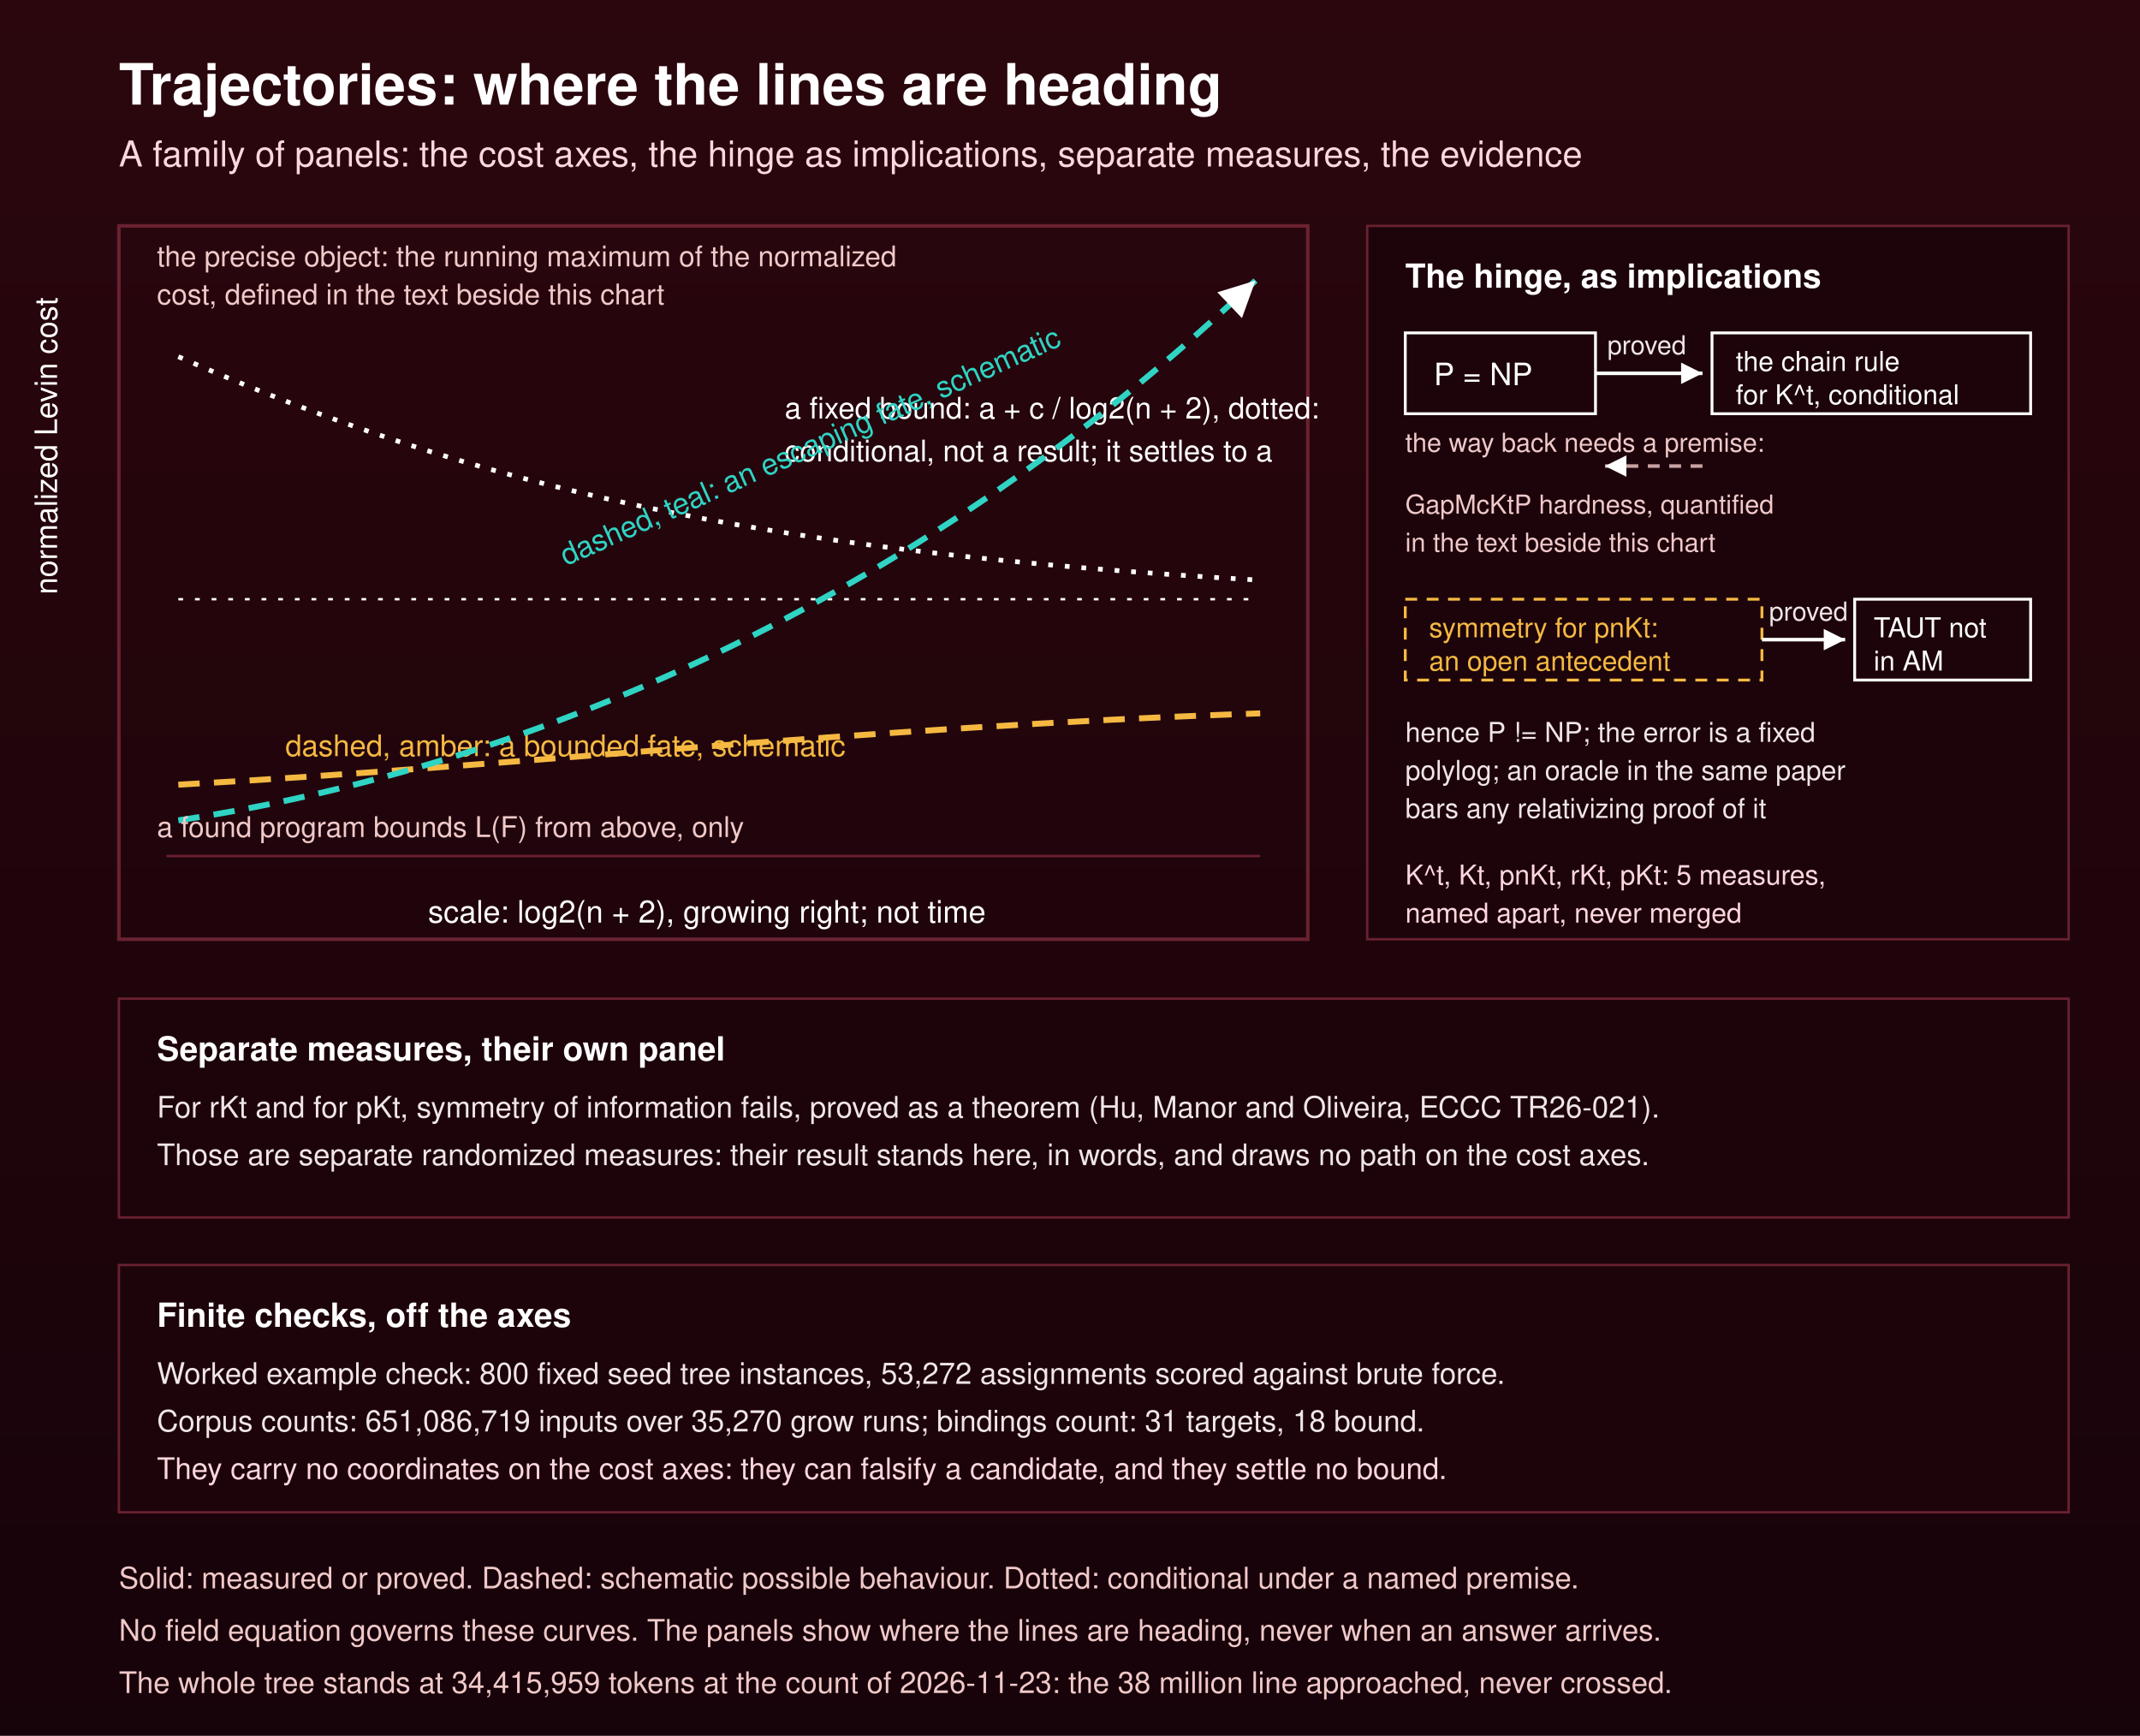
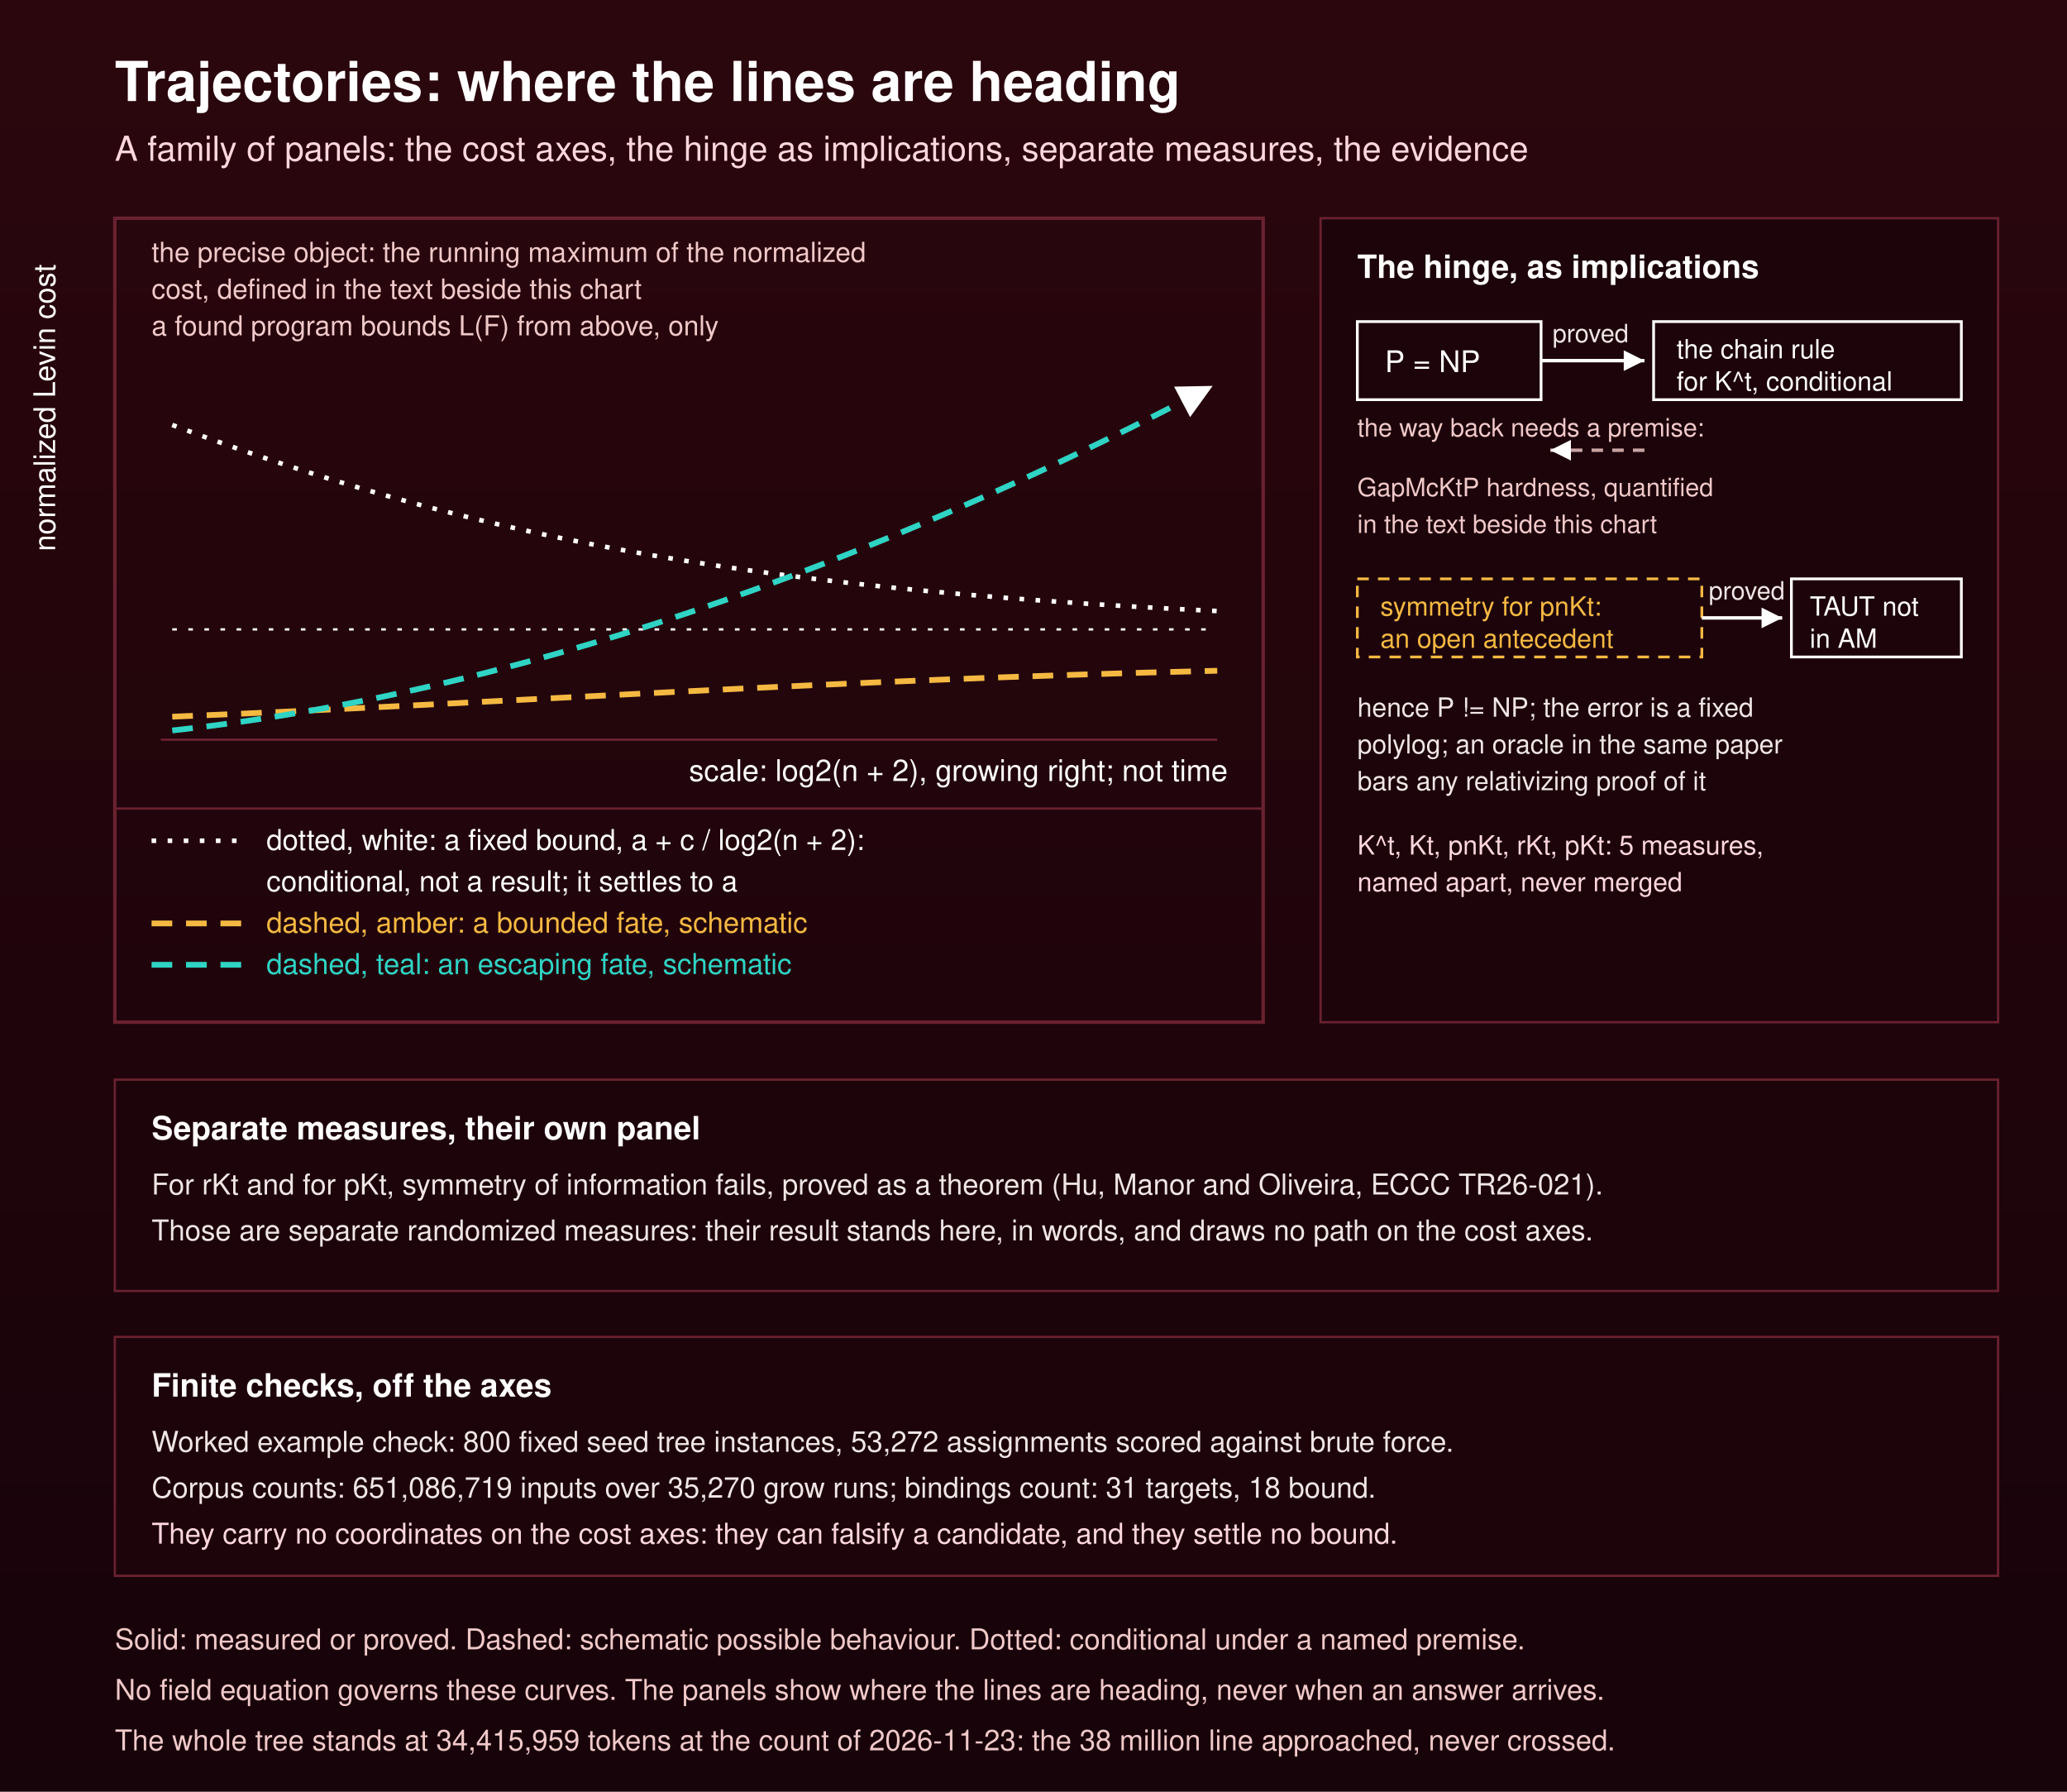
- <svg xmlns="http://www.w3.org/2000/svg" width="900" height="730" viewBox="0 0 900 730" font-family="Helvetica, Arial, sans-serif">
+ <svg xmlns="http://www.w3.org/2000/svg" width="900" height="780" viewBox="0 0 900 780" font-family="Helvetica, Arial, sans-serif">
  <defs>
    <linearGradient id="bg" x1="0" y1="0" x2="0" y2="1">
      <stop offset="0" stop-color="#2b060d" />
      <stop offset="1" stop-color="#17030a" />
    </linearGradient>
    <marker id="arrowWhite" markerWidth="7" markerHeight="7" refX="6" refY="3" orient="auto">
      <path d="M0,0 L6,3 L0,6 Z" fill="#ffffff" />
    </marker>
    <marker id="arrowAmber" markerWidth="8" markerHeight="8" refX="7" refY="3" orient="auto">
      <path d="M0,0 L7,3 L0,6 Z" fill="#f5b942" />
    </marker>
  </defs>
-   <rect width="900" height="730" fill="url(#bg)" />
+   <rect width="900" height="780" fill="url(#bg)" />
  <text x="50" y="44" fill="#ffffff" font-size="24" font-weight="bold">Trajectories: where the lines are heading</text>
  <text x="50" y="70" fill="#ffd7de" font-size="15">A family of panels: the cost axes, the hinge as implications, separate measures, the evidence</text>
-   <rect x="50" y="95" width="500" height="300" fill="none" stroke="#6a2130" stroke-width="1.5" />
-   <path d="M 70 360 L 530 360" stroke="#6a2130" stroke-width="1" />
-   <text x="180" y="388" fill="#ffffff" font-size="13">scale: log2(n + 2), growing right; not time</text>
-   <text x="24" y="250" fill="#ffffff" font-size="13" transform="rotate(-90 24 250)">normalized Levin cost</text>
-   <path d="M 75 150 C 200 205, 320 232, 530 244" fill="none" stroke="#ffffff" stroke-width="2" stroke-dasharray="2 5" />
-   <path d="M 75 252 L 530 252" fill="none" stroke="#ffffff" stroke-width="1" stroke-dasharray="2 5" />
-   <text x="330" y="176" fill="#ffffff" font-size="12.5">a fixed bound: a + c / log2(n + 2), dotted:</text>
-   <text x="330" y="194" fill="#ffffff" font-size="12.5">conditional, not a result; it settles to a</text>
-   <path d="M 75 330 C 220 322, 360 306, 530 300" fill="none" stroke="#f5b942" stroke-width="2.5" stroke-dasharray="9 6" />
-   <text x="120" y="318" fill="#f5b942" font-size="12.5">dashed, amber: a bounded fate, schematic</text>
-   <path d="M 75 345 C 240 320, 400 240, 528 118" fill="none" stroke="#2fd4c4" stroke-width="2.5" stroke-dasharray="9 6" marker-end="url(#arrowWhite)" />
-   <text x="238" y="238" fill="#2fd4c4" font-size="12.5" transform="rotate(-24 238 238)">dashed, teal: an escaping fate, schematic</text>
-   <text x="66" y="112" fill="#f0c9c9" font-size="12">the precise object: the running maximum of the normalized</text>
-   <text x="66" y="128" fill="#f0c9c9" font-size="12">cost, defined in the text beside this chart</text>
-   <text x="66" y="352" fill="#f0c9c9" font-size="12">a found program bounds L(F) from above, only</text>
-   <rect x="575" y="95" width="295" height="300" fill="#1d040b" stroke="#6a2130" stroke-width="1" />
+   <rect x="50" y="95" width="500" height="350" fill="none" stroke="#6a2130" stroke-width="1.5" />
+   <text x="66" y="114" fill="#f0c9c9" font-size="12">the precise object: the running maximum of the normalized</text>
+   <text x="66" y="130" fill="#f0c9c9" font-size="12">cost, defined in the text beside this chart</text>
+   <text x="66" y="146" fill="#f0c9c9" font-size="12">a found program bounds L(F) from above, only</text>
+   <path d="M 75 185 C 200 232, 320 256, 530 266" fill="none" stroke="#ffffff" stroke-width="2" stroke-dasharray="2 5" />
+   <path d="M 75 274 L 530 274" fill="none" stroke="#ffffff" stroke-width="1" stroke-dasharray="2 5" />
+   <path d="M 75 312 C 220 306, 360 296, 530 292" fill="none" stroke="#f5b942" stroke-width="2.5" stroke-dasharray="9 6" />
+   <path d="M 75 318 C 240 300, 400 235, 528 168" fill="none" stroke="#2fd4c4" stroke-width="2.5" stroke-dasharray="9 6" marker-end="url(#arrowWhite)" />
+   <path d="M 70 322 L 530 322" stroke="#6a2130" stroke-width="1" />
+   <text x="300" y="340" fill="#ffffff" font-size="13">scale: log2(n + 2), growing right; not time</text>
+   <text x="24" y="240" fill="#ffffff" font-size="13" transform="rotate(-90 24 240)">normalized Levin cost</text>
+   <path d="M 50 352 L 550 352" stroke="#6a2130" stroke-width="1" />
+   <path d="M 66 366 L 106 366" fill="none" stroke="#ffffff" stroke-width="2" stroke-dasharray="2 5" />
+   <text x="116" y="370" fill="#ffffff" font-size="12.5">dotted, white: a fixed bound, a + c / log2(n + 2):</text>
+   <text x="116" y="388" fill="#ffffff" font-size="12.5">conditional, not a result; it settles to a</text>
+   <path d="M 66 402 L 106 402" fill="none" stroke="#f5b942" stroke-width="2.5" stroke-dasharray="9 6" />
+   <text x="116" y="406" fill="#f5b942" font-size="12.5">dashed, amber: a bounded fate, schematic</text>
+   <path d="M 66 420 L 106 420" fill="none" stroke="#2fd4c4" stroke-width="2.5" stroke-dasharray="9 6" />
+   <text x="116" y="424" fill="#2fd4c4" font-size="12.5">dashed, teal: an escaping fate, schematic</text>
+   <rect x="575" y="95" width="295" height="350" fill="#1d040b" stroke="#6a2130" stroke-width="1" />
  <text x="591" y="121" fill="#ffffff" font-size="14" font-weight="bold">The hinge, as implications</text>
  <rect x="591" y="140" width="80" height="34" fill="none" stroke="#ffffff" stroke-width="1.2" />
  <text x="603" y="162" fill="#ffffff" font-size="13">P = NP</text>
  <path d="M 671 157 L 716 157" stroke="#ffffff" stroke-width="1.5" marker-end="url(#arrowWhite)" />
  <text x="676" y="149" fill="#f0e6e6" font-size="11">proved</text>
  <rect x="720" y="140" width="134" height="34" fill="none" stroke="#ffffff" stroke-width="1.2" />
  <text x="730" y="156" fill="#ffffff" font-size="11.5">the chain rule</text>
  <text x="730" y="170" fill="#ffffff" font-size="11.5">for K^t, conditional</text>
  <path d="M 716 196 L 675 196" stroke="#c9a3a3" stroke-width="1.5" stroke-dasharray="5 4" marker-end="url(#arrowWhite)" />
  <text x="591" y="190" fill="#f0c9c9" font-size="11">the way back needs a premise:</text>
  <text x="591" y="216" fill="#f0c9c9" font-size="11">GapMcKtP hardness, quantified</text>
  <text x="591" y="232" fill="#f0c9c9" font-size="11">in the text beside this chart</text>
  <rect x="591" y="252" width="150" height="34" fill="none" stroke="#f5b942" stroke-width="1.2" stroke-dasharray="5 4" />
  <text x="601" y="268" fill="#f5b942" font-size="11.5">symmetry for pnKt:</text>
  <text x="601" y="282" fill="#f5b942" font-size="11.5">an open antecedent</text>
  <path d="M 741 269 L 776 269" stroke="#ffffff" stroke-width="1.5" marker-end="url(#arrowWhite)" />
  <text x="744" y="261" fill="#f0e6e6" font-size="11">proved</text>
  <rect x="780" y="252" width="74" height="34" fill="none" stroke="#ffffff" stroke-width="1.2" />
  <text x="788" y="268" fill="#ffffff" font-size="11.5">TAUT not</text>
  <text x="788" y="282" fill="#ffffff" font-size="11.5">in AM</text>
  <text x="591" y="312" fill="#f0e6e6" font-size="11.5">hence P != NP; the error is a fixed</text>
  <text x="591" y="328" fill="#f0e6e6" font-size="11.5">polylog; an oracle in the same paper</text>
  <text x="591" y="344" fill="#f0e6e6" font-size="11.5">bars any relativizing proof of it</text>
  <text x="591" y="372" fill="#ffd7de" font-size="11.5">K^t, Kt, pnKt, rKt, pKt: 5 measures,</text>
  <text x="591" y="388" fill="#ffd7de" font-size="11.5">named apart, never merged</text>
-   <rect x="50" y="420" width="820" height="92" fill="#1d040b" stroke="#6a2130" stroke-width="1" />
-   <text x="66" y="446" fill="#ffffff" font-size="14" font-weight="bold">Separate measures, their own panel</text>
-   <text x="66" y="470" fill="#f0e6e6" font-size="12.5">For rKt and for pKt, symmetry of information fails, proved as a theorem (Hu, Manor and Oliveira, ECCC TR26-021).</text>
-   <text x="66" y="490" fill="#f0e6e6" font-size="12.5">Those are separate randomized measures: their result stands here, in words, and draws no path on the cost axes.</text>
-   <rect x="50" y="532" width="820" height="104" fill="#1d040b" stroke="#6a2130" stroke-width="1" />
-   <text x="66" y="558" fill="#ffffff" font-size="14" font-weight="bold">Finite checks, off the axes</text>
-   <text x="66" y="582" fill="#f0e6e6" font-size="12.5">Worked example check: 800 fixed seed tree instances, 53,272 assignments scored against brute force.</text>
-   <text x="66" y="602" fill="#f0e6e6" font-size="12.5">Corpus counts: 651,086,719 inputs over 35,270 grow runs; bindings count: 31 targets, 18 bound.</text>
-   <text x="66" y="622" fill="#ffd7de" font-size="12.5">They carry no coordinates on the cost axes: they can falsify a candidate, and they settle no bound.</text>
-   <text x="50" y="668" fill="#f0c9c9" font-size="12.5">Solid: measured or proved. Dashed: schematic possible behaviour. Dotted: conditional under a named premise.</text>
-   <text x="50" y="690" fill="#f0c9c9" font-size="12.5">No field equation governs these curves. The panels show where the lines are heading, never when an answer arrives.</text>
-   <text x="50" y="712" fill="#f0c9c9" font-size="12.5">The whole tree stands at 34,415,959 tokens at the count of 2026-11-23: the 38 million line approached, never crossed.</text>
+   <rect x="50" y="470" width="820" height="92" fill="#1d040b" stroke="#6a2130" stroke-width="1" />
+   <text x="66" y="496" fill="#ffffff" font-size="14" font-weight="bold">Separate measures, their own panel</text>
+   <text x="66" y="520" fill="#f0e6e6" font-size="12.5">For rKt and for pKt, symmetry of information fails, proved as a theorem (Hu, Manor and Oliveira, ECCC TR26-021).</text>
+   <text x="66" y="540" fill="#f0e6e6" font-size="12.5">Those are separate randomized measures: their result stands here, in words, and draws no path on the cost axes.</text>
+   <rect x="50" y="582" width="820" height="104" fill="#1d040b" stroke="#6a2130" stroke-width="1" />
+   <text x="66" y="608" fill="#ffffff" font-size="14" font-weight="bold">Finite checks, off the axes</text>
+   <text x="66" y="632" fill="#f0e6e6" font-size="12.5">Worked example check: 800 fixed seed tree instances, 53,272 assignments scored against brute force.</text>
+   <text x="66" y="652" fill="#f0e6e6" font-size="12.5">Corpus counts: 651,086,719 inputs over 35,270 grow runs; bindings count: 31 targets, 18 bound.</text>
+   <text x="66" y="672" fill="#ffd7de" font-size="12.5">They carry no coordinates on the cost axes: they can falsify a candidate, and they settle no bound.</text>
+   <text x="50" y="718" fill="#f0c9c9" font-size="12.5">Solid: measured or proved. Dashed: schematic possible behaviour. Dotted: conditional under a named premise.</text>
+   <text x="50" y="740" fill="#f0c9c9" font-size="12.5">No field equation governs these curves. The panels show where the lines are heading, never when an answer arrives.</text>
+   <text x="50" y="762" fill="#f0c9c9" font-size="12.5">The whole tree stands at 34,415,959 tokens at the count of 2026-11-23: the 38 million line approached, never crossed.</text>
</svg>
